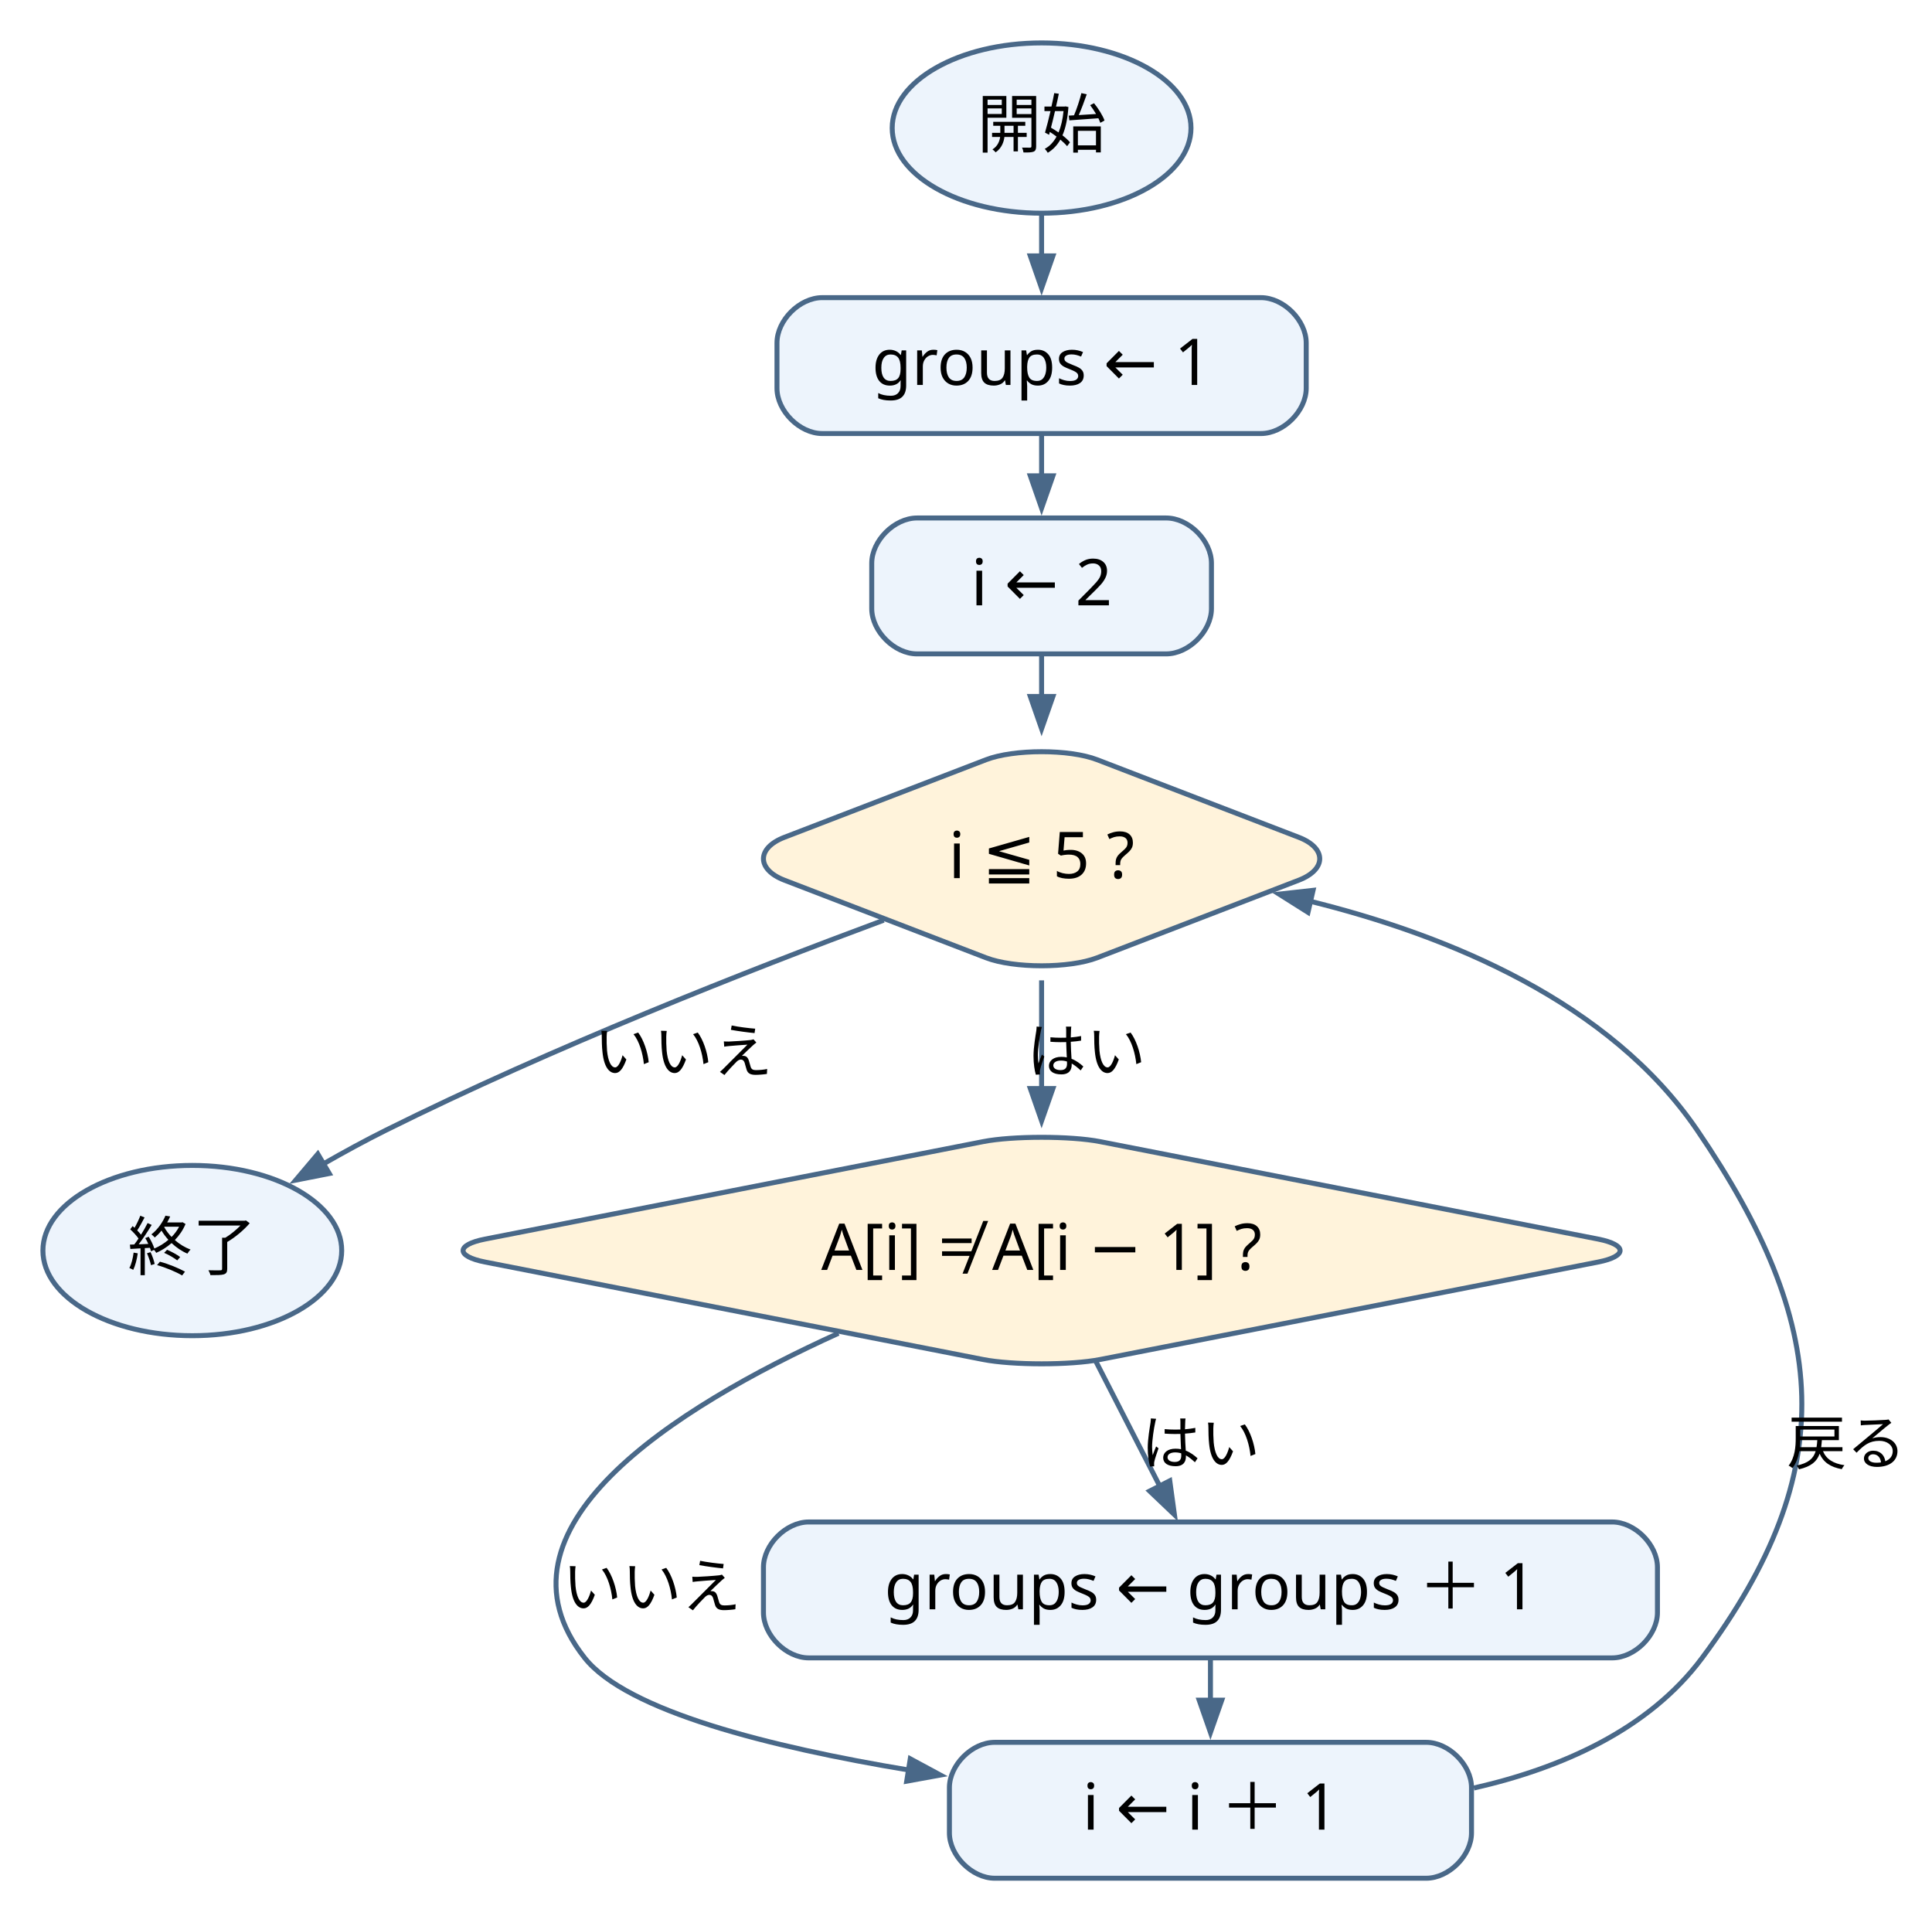
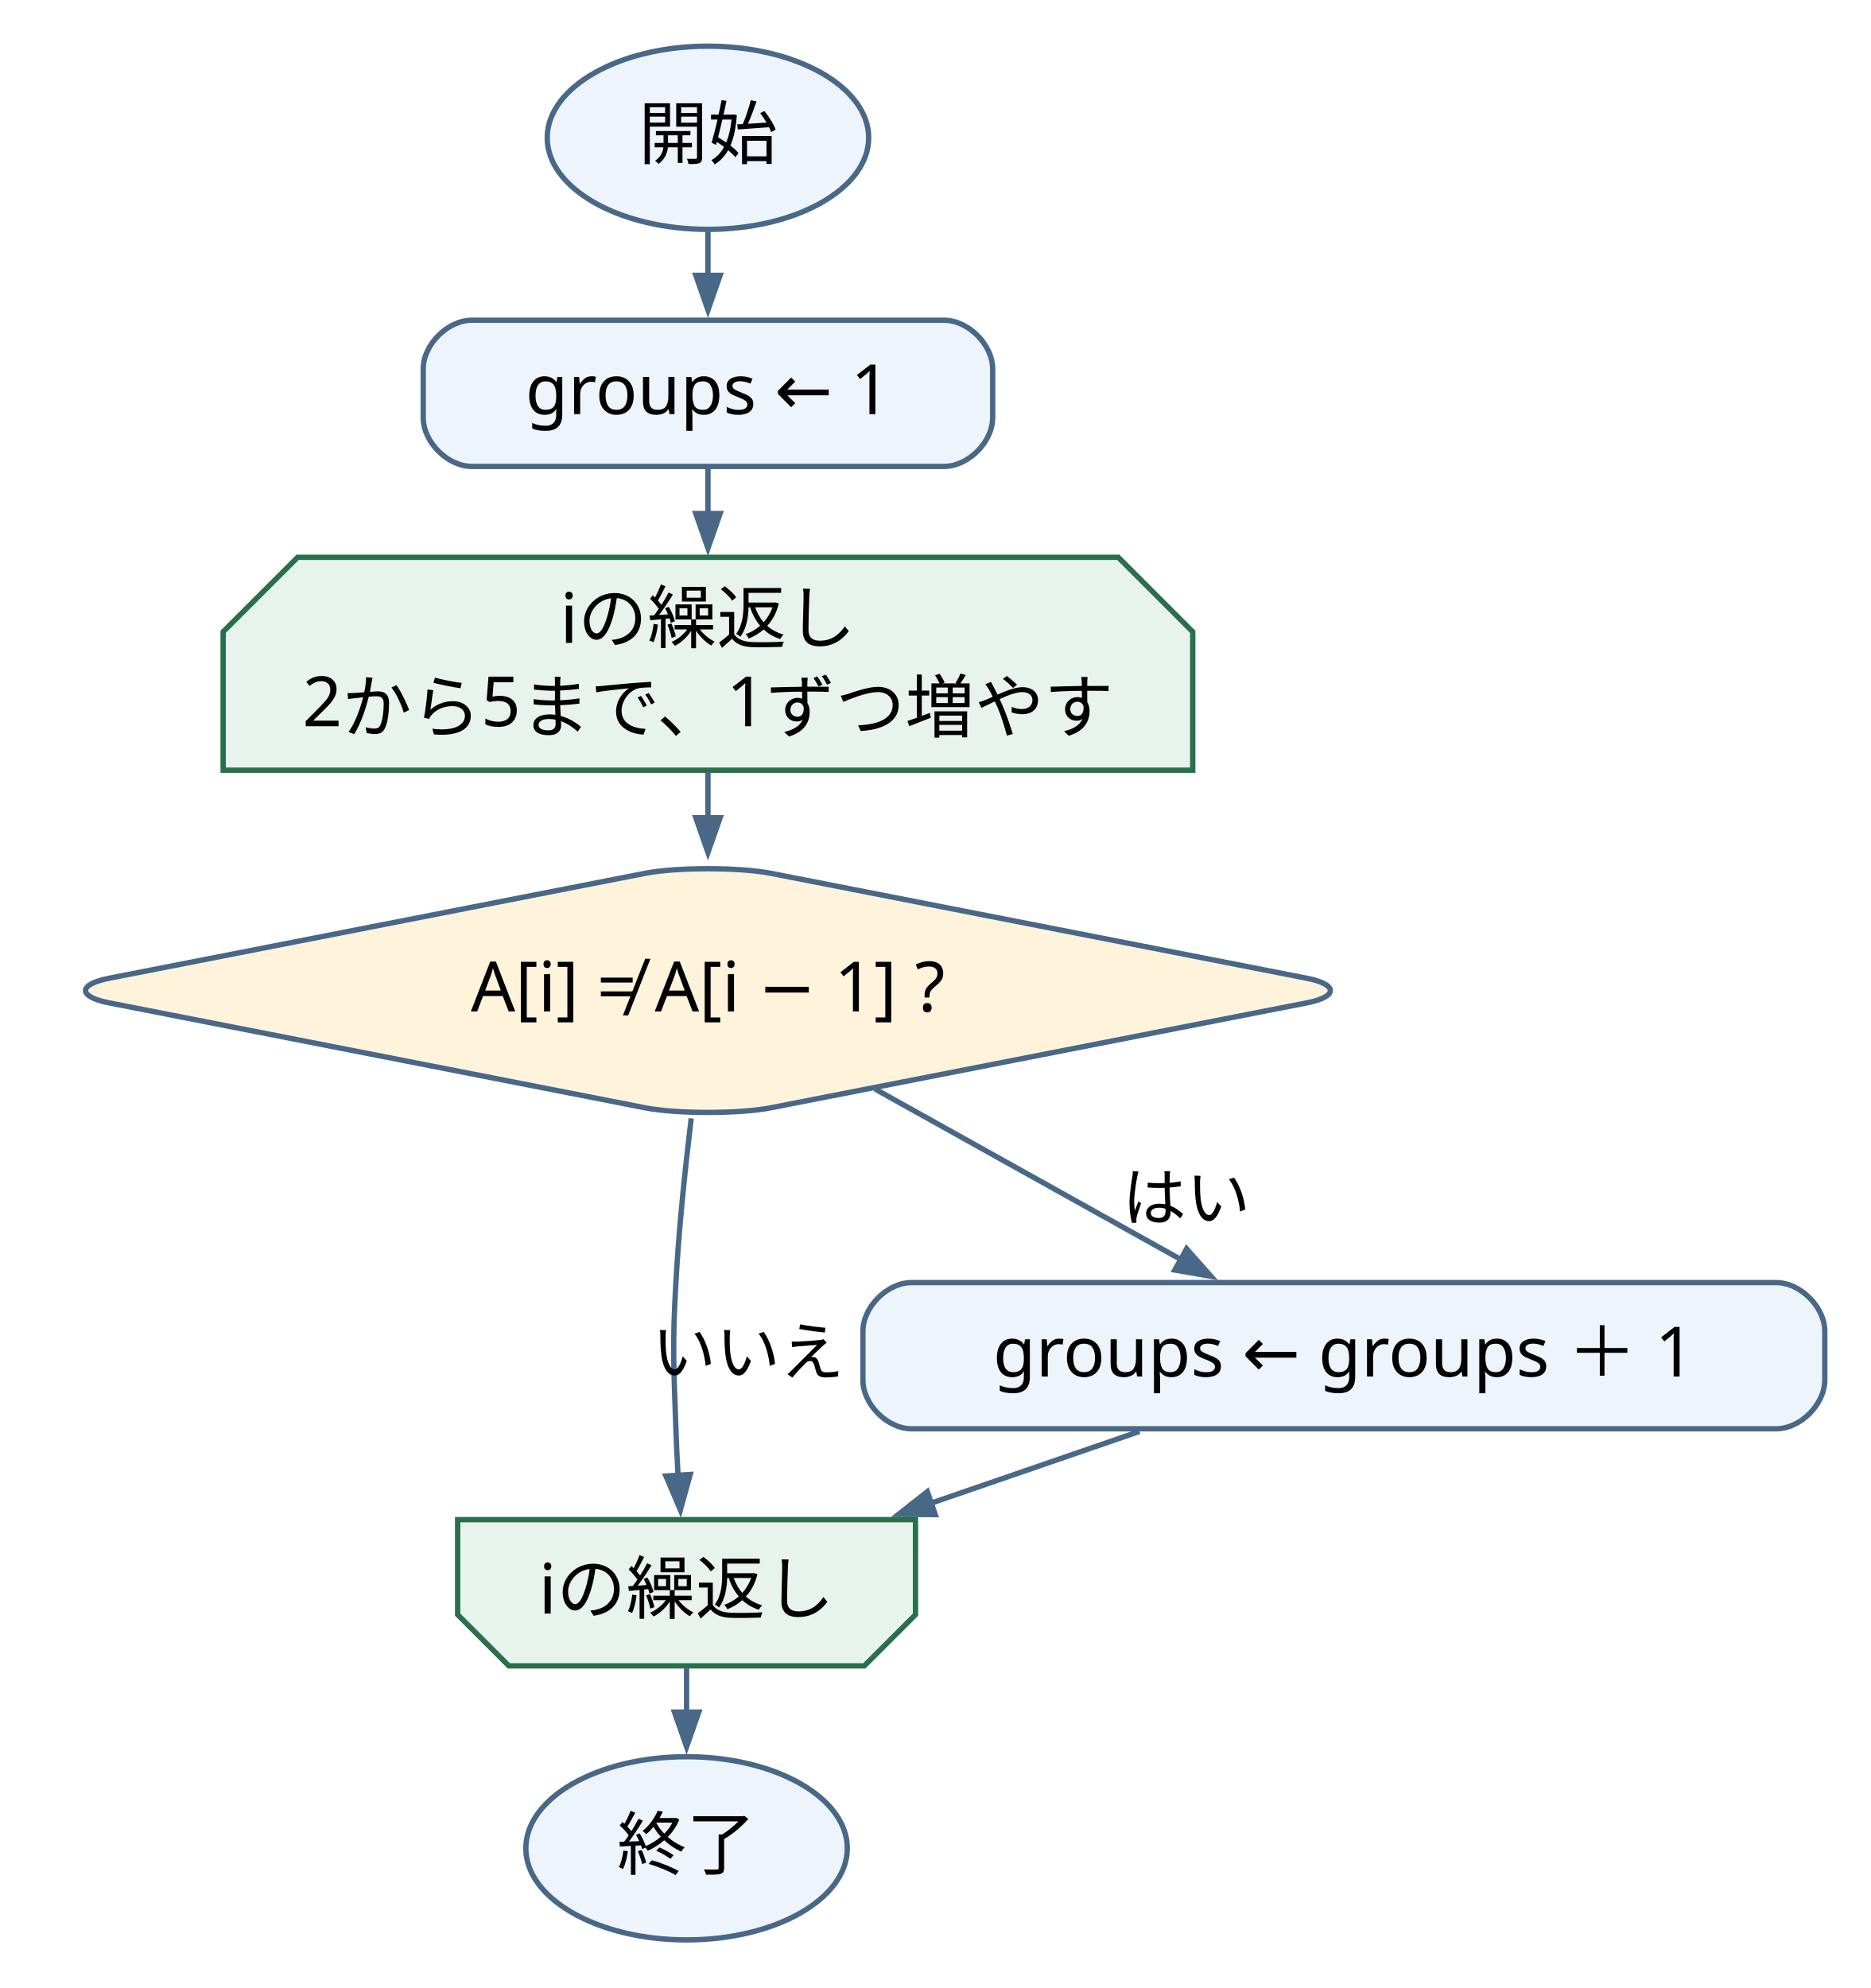
- <svg xmlns="http://www.w3.org/2000/svg" width="389pt" height="387pt" viewBox="0.00 0.00 389.00 387.00">
-   <g id="graph0" class="graph" transform="scale(1 1) rotate(0) translate(8.64 378.12)">
+ <svg xmlns="http://www.w3.org/2000/svg" width="350pt" height="372pt" viewBox="0.00 0.00 350.00 372.00">
+   <g id="graph0" class="graph" transform="scale(1 1) rotate(0) translate(8.64 363)">
    <g id="node1" class="node">
-       <ellipse fill="#edf4fc" stroke="#496888" cx="30.08" cy="-126.36" rx="30.08" ry="17.14" />
-       <text xml:space="preserve" text-anchor="middle" x="30.08" y="-122.46" font-family="Meiryo" font-size="13.00">終了</text>
+       <ellipse fill="#edf4fc" stroke="#496888" cx="119.84" cy="-17.14" rx="30.08" ry="17.14" />
+       <text xml:space="preserve" text-anchor="middle" x="119.84" y="-13.24" font-family="Meiryo" font-size="13.00">終了</text>
    </g>
-     <g id="node2" class="node">
-       <path fill="#fff3db" stroke="#496888" d="M189.88,-225.17C189.88,-225.17 149.28,-209.55 149.28,-209.55 143.68,-207.39 143.68,-203.09 149.28,-200.93 149.28,-200.93 189.88,-185.31 189.88,-185.31 195.48,-183.15 206.68,-183.15 212.28,-185.31 212.28,-185.31 252.88,-200.93 252.88,-200.93 258.48,-203.09 258.48,-207.39 252.88,-209.55 252.88,-209.55 212.28,-225.17 212.28,-225.17 206.68,-227.33 195.48,-227.33 189.88,-225.17" />
-       <text xml:space="preserve" text-anchor="middle" x="201.08" y="-201.34" font-family="Meiryo" font-size="13.00">i ≦ 5 ?</text>
+     <g id="node2" class="node loopend">
+       <polygon fill="#e8f3ee" stroke="#28704a" points="77.00,-78.64 162.68,-78.64 162.68,-60.86 153.10,-51.28 86.58,-51.28 77.00,-60.86" />
+       <text xml:space="preserve" text-anchor="middle" x="119.84" y="-61.06" font-family="Meiryo" font-size="13.00">iの繰返し</text>
+     </g>
+     <g id="edge1" class="edge">
+       <path fill="none" stroke="#496888" d="M119.84,-50.95C119.84,-48.25 119.84,-45.33 119.84,-42.37" />
+       <polygon fill="#496888" stroke="#496888" points="122.12,-42.63 119.84,-36.13 117.57,-42.63 122.12,-42.63" />
+     </g>
+     <g id="node3" class="node">
+       <path fill="#fff3db" stroke="#496888" d="M112.06,-199.58C112.06,-199.58 11.78,-179.95 11.78,-179.95 5.89,-178.79 5.89,-176.49 11.78,-175.34 11.78,-175.34 112.06,-155.71 112.06,-155.71 117.95,-154.55 129.73,-154.55 135.62,-155.71 135.62,-155.71 235.9,-175.34 235.9,-175.34 241.79,-176.49 241.79,-178.79 235.9,-179.95 235.9,-179.95 135.62,-199.58 135.62,-199.58 129.73,-200.73 117.95,-200.73 112.06,-199.58" />
+       <text xml:space="preserve" text-anchor="middle" x="123.84" y="-173.74" font-family="Meiryo" font-size="13.00">A[i] ≠ A[i − 1] ?</text>
+     </g>
+     <g id="edge4" class="edge">
+       <path fill="none" stroke="#496888" d="M120.71,-153.72C119.56,-144.23 118.4,-133.11 117.84,-123 117.16,-110.86 117.43,-107.79 117.84,-95.64 117.93,-92.82 118.08,-89.85 118.25,-86.92" />
+       <polygon fill="#496888" stroke="#496888" points="120.52,-87.1 118.68,-80.46 115.98,-86.8 120.52,-87.1" />
+       <text xml:space="preserve" text-anchor="middle" x="131.34" y="-105.72" font-family="Meiryo" font-size="12.00">いいえ</text>
+     </g>
+     <g id="node4" class="node">
+       <path fill="#edf4fc" stroke="#496888" d="M323.72,-123C323.72,-123 161.96,-123 161.96,-123 157.4,-123 152.84,-118.44 152.84,-113.88 152.84,-113.88 152.84,-104.76 152.84,-104.76 152.84,-100.2 157.4,-95.64 161.96,-95.64 161.96,-95.64 323.72,-95.64 323.72,-95.64 328.28,-95.64 332.84,-100.2 332.84,-104.76 332.84,-104.76 332.84,-113.88 332.84,-113.88 332.84,-118.44 328.28,-123 323.72,-123" />
+       <text xml:space="preserve" text-anchor="middle" x="242.84" y="-105.42" font-family="Meiryo" font-size="13.00">groups ← groups ＋ 1</text>
+     </g>
+     <g id="edge3" class="edge">
+       <path fill="none" stroke="#496888" d="M155.11,-159.22C172.86,-149.32 194.97,-137 212.56,-127.2" />
+       <polygon fill="#496888" stroke="#496888" points="213.41,-129.33 217.98,-124.17 211.2,-125.35 213.41,-129.33" />
+       <text xml:space="preserve" text-anchor="middle" x="213.35" y="-134.6" font-family="Meiryo" font-size="12.00">はい</text>
+     </g>
+     <g id="edge2" class="edge">
+       <path fill="none" stroke="#496888" d="M204.6,-95.15C192.22,-90.89 178.36,-86.12 165.5,-81.69" />
+       <polygon fill="#496888" stroke="#496888" points="166.38,-79.58 159.49,-79.62 164.9,-83.88 166.38,-79.58" />
+     </g>
+     <g id="node5" class="node loopstart">
+       <polygon fill="#e8f3ee" stroke="#28704a" points="33.12,-218.88 33.12,-244.78 47.06,-258.72 200.62,-258.72 214.56,-244.78 214.56,-218.88" />
+       <text xml:space="preserve" text-anchor="middle" x="123.84" y="-242.7" font-family="Meiryo" font-size="13.00">iの繰返し</text>
+       <text xml:space="preserve" text-anchor="middle" x="123.84" y="-227.1" font-family="Meiryo" font-size="13.00">2から5まで、1ずつ増やす</text>
+     </g>
+     <g id="edge5" class="edge">
+       <path fill="none" stroke="#496888" d="M123.84,-218.43C123.84,-215.64 123.84,-212.71 123.84,-209.75" />
+       <polygon fill="#496888" stroke="#496888" points="126.12,-209.99 123.84,-203.49 121.57,-209.99 126.12,-209.99" />
+     </g>
+     <g id="node6" class="node">
+       <path fill="#edf4fc" stroke="#496888" d="M168,-303.08C168,-303.08 79.68,-303.08 79.68,-303.08 75.12,-303.08 70.56,-298.52 70.56,-293.96 70.56,-293.96 70.56,-284.84 70.56,-284.84 70.56,-280.28 75.12,-275.72 79.68,-275.72 79.68,-275.72 168,-275.72 168,-275.72 172.56,-275.72 177.12,-280.28 177.12,-284.84 177.12,-284.84 177.12,-293.96 177.12,-293.96 177.12,-298.52 172.56,-303.08 168,-303.08" />
+       <text xml:space="preserve" text-anchor="middle" x="123.84" y="-285.5" font-family="Meiryo" font-size="13.00">groups ← 1</text>
    </g>
    <g id="edge6" class="edge">
-       <path fill="none" stroke="#496888" d="M169.29,-192.87C142.17,-182.81 102.41,-167.18 69.08,-150.6 64.92,-148.53 60.61,-146.18 56.44,-143.79" />
-       <polygon fill="#496888" stroke="#496888" points="57.66,-141.87 50.9,-140.54 55.35,-145.8 57.66,-141.87" />
-       <text xml:space="preserve" text-anchor="middle" x="128.93" y="-162.2" font-family="Meiryo" font-size="12.00">いいえ</text>
+       <path fill="none" stroke="#496888" d="M123.84,-275.38C123.84,-272.69 123.84,-269.76 123.84,-266.78" />
+       <polygon fill="#496888" stroke="#496888" points="126.12,-266.91 123.84,-260.41 121.57,-266.91 126.12,-266.91" />
    </g>
-     <g id="node4" class="node">
-       <path fill="#fff3db" stroke="#496888" d="M189.3,-148.29C189.3,-148.29 89.02,-128.67 89.02,-128.67 83.13,-127.51 83.13,-125.21 89.02,-124.05 89.02,-124.05 189.3,-104.43 189.3,-104.43 195.19,-103.27 206.97,-103.27 212.86,-104.43 212.86,-104.43 313.14,-124.05 313.14,-124.05 319.03,-125.21 319.03,-127.51 313.14,-128.67 313.14,-128.67 212.86,-148.29 212.86,-148.29 206.97,-149.45 195.19,-149.45 189.3,-148.29" />
-       <text xml:space="preserve" text-anchor="middle" x="201.08" y="-122.46" font-family="Meiryo" font-size="13.00">A[i] ≠ A[i − 1] ?</text>
-     </g>
-     <g id="edge5" class="edge">
-       <path fill="none" stroke="#496888" d="M201.08,-180.76C201.08,-173.82 201.08,-166.11 201.08,-158.75" />
-       <polygon fill="#496888" stroke="#496888" points="203.36,-158.98 201.08,-152.48 198.81,-158.98 203.36,-158.98" />
-       <text xml:space="preserve" text-anchor="middle" x="210.08" y="-162.2" font-family="Meiryo" font-size="12.00">はい</text>
-     </g>
-     <g id="node3" class="node">
-       <path fill="#edf4fc" stroke="#496888" d="M278.52,-27.36C278.52,-27.36 191.64,-27.36 191.64,-27.36 187.08,-27.36 182.52,-22.8 182.52,-18.24 182.52,-18.24 182.52,-9.12 182.52,-9.12 182.52,-4.56 187.08,0 191.64,0 191.64,0 278.52,0 278.52,0 283.08,0 287.64,-4.56 287.64,-9.12 287.64,-9.12 287.64,-18.24 287.64,-18.24 287.64,-22.8 283.08,-27.36 278.52,-27.36" />
-       <text xml:space="preserve" text-anchor="middle" x="235.08" y="-9.78" font-family="Meiryo" font-size="13.00">i ← i ＋ 1</text>
-     </g>
-     <g id="edge1" class="edge">
-       <path fill="none" stroke="#496888" d="M288.11,-18.16C305.57,-22.13 323.26,-29.82 334.08,-44.36 362.27,-82.24 359.69,-111.59 333.08,-150.6 315.48,-176.39 283.15,-189.79 254.89,-196.75" />
-       <polygon fill="#496888" stroke="#496888" points="254.72,-194.45 248.9,-198.12 255.74,-198.88 254.72,-194.45" />
-       <text xml:space="preserve" text-anchor="middle" x="363.14" y="-83.32" font-family="Meiryo" font-size="12.00">戻る</text>
-     </g>
-     <g id="edge4" class="edge">
-       <path fill="none" stroke="#496888" d="M160.18,-109.71C126.9,-94.62 88.54,-70.3 109.08,-44.36 117.56,-33.65 146.4,-26.42 174.35,-21.78" />
-       <polygon fill="#496888" stroke="#496888" points="174.64,-24.04 180.7,-20.77 173.92,-19.54 174.64,-24.04" />
-       <text xml:space="preserve" text-anchor="middle" x="122.58" y="-54.44" font-family="Meiryo" font-size="12.00">いいえ</text>
-     </g>
-     <g id="node5" class="node">
-       <path fill="#edf4fc" stroke="#496888" d="M315.96,-71.72C315.96,-71.72 154.2,-71.72 154.2,-71.72 149.64,-71.72 145.08,-67.16 145.08,-62.6 145.08,-62.6 145.08,-53.48 145.08,-53.48 145.08,-48.92 149.64,-44.36 154.2,-44.36 154.2,-44.36 315.96,-44.36 315.96,-44.36 320.52,-44.36 325.08,-48.92 325.08,-53.48 325.08,-53.48 325.08,-62.6 325.08,-62.6 325.08,-67.16 320.52,-71.72 315.96,-71.72" />
-       <text xml:space="preserve" text-anchor="middle" x="235.08" y="-54.14" font-family="Meiryo" font-size="13.00">groups ← groups ＋ 1</text>
-     </g>
-     <g id="edge3" class="edge">
-       <path fill="none" stroke="#496888" d="M212.03,-104.01C216.19,-95.89 220.91,-86.69 224.98,-78.73" />
-       <polygon fill="#496888" stroke="#496888" points="226.89,-80.01 227.83,-73.19 222.84,-77.94 226.89,-80.01" />
-       <text xml:space="preserve" text-anchor="middle" x="233.08" y="-83.32" font-family="Meiryo" font-size="12.00">はい</text>
-     </g>
-     <g id="edge2" class="edge">
-       <path fill="none" stroke="#496888" d="M235.08,-44.1C235.08,-41.44 235.08,-38.58 235.08,-35.71" />
-       <polygon fill="#496888" stroke="#496888" points="237.36,-35.85 235.08,-29.35 232.81,-35.85 237.36,-35.85" />
-     </g>
-     <g id="node6" class="node">
-       <path fill="#edf4fc" stroke="#496888" d="M226.16,-273.84C226.16,-273.84 176,-273.84 176,-273.84 171.44,-273.84 166.88,-269.28 166.88,-264.72 166.88,-264.72 166.88,-255.6 166.88,-255.6 166.88,-251.04 171.44,-246.48 176,-246.48 176,-246.48 226.16,-246.48 226.16,-246.48 230.72,-246.48 235.28,-251.04 235.28,-255.6 235.28,-255.6 235.28,-264.72 235.28,-264.72 235.28,-269.28 230.72,-273.84 226.16,-273.84" />
-       <text xml:space="preserve" text-anchor="middle" x="201.08" y="-256.26" font-family="Meiryo" font-size="13.00">i ← 2</text>
+     <g id="node7" class="node">
+       <ellipse fill="#edf4fc" stroke="#496888" cx="123.84" cy="-337.22" rx="30.08" ry="17.14" />
+       <text xml:space="preserve" text-anchor="middle" x="123.84" y="-333.32" font-family="Meiryo" font-size="13.00">開始</text>
    </g>
    <g id="edge7" class="edge">
-       <path fill="none" stroke="#496888" d="M201.08,-246.08C201.08,-243.48 201.08,-240.64 201.08,-237.72" />
-       <polygon fill="#496888" stroke="#496888" points="203.36,-237.91 201.08,-231.41 198.81,-237.91 203.36,-237.91" />
-     </g>
-     <g id="node7" class="node">
-       <path fill="#edf4fc" stroke="#496888" d="M245.24,-318.2C245.24,-318.2 156.92,-318.2 156.92,-318.2 152.36,-318.2 147.8,-313.64 147.8,-309.08 147.8,-309.08 147.8,-299.96 147.8,-299.96 147.8,-295.4 152.36,-290.84 156.92,-290.84 156.92,-290.84 245.24,-290.84 245.24,-290.84 249.8,-290.84 254.36,-295.4 254.36,-299.96 254.36,-299.96 254.36,-309.08 254.36,-309.08 254.36,-313.64 249.8,-318.2 245.24,-318.2" />
-       <text xml:space="preserve" text-anchor="middle" x="201.08" y="-300.62" font-family="Meiryo" font-size="13.00">groups ← 1</text>
-     </g>
-     <g id="edge8" class="edge">
-       <path fill="none" stroke="#496888" d="M201.08,-290.58C201.08,-287.92 201.08,-285.06 201.08,-282.19" />
-       <polygon fill="#496888" stroke="#496888" points="203.36,-282.33 201.08,-275.83 198.81,-282.33 203.36,-282.33" />
-     </g>
-     <g id="node8" class="node">
-       <ellipse fill="#edf4fc" stroke="#496888" cx="201.08" cy="-352.34" rx="30.08" ry="17.14" />
-       <text xml:space="preserve" text-anchor="middle" x="201.08" y="-348.44" font-family="Meiryo" font-size="13.00">開始</text>
-     </g>
-     <g id="edge9" class="edge">
-       <path fill="none" stroke="#496888" d="M201.08,-334.8C201.08,-332.13 201.08,-329.34 201.08,-326.59" />
-       <polygon fill="#496888" stroke="#496888" points="203.36,-326.6 201.08,-320.1 198.81,-326.6 203.36,-326.6" />
+       <path fill="none" stroke="#496888" d="M123.84,-319.68C123.84,-317.01 123.84,-314.22 123.84,-311.47" />
+       <polygon fill="#496888" stroke="#496888" points="126.12,-311.48 123.84,-304.98 121.57,-311.48 126.12,-311.48" />
    </g>
  </g>
</svg>
